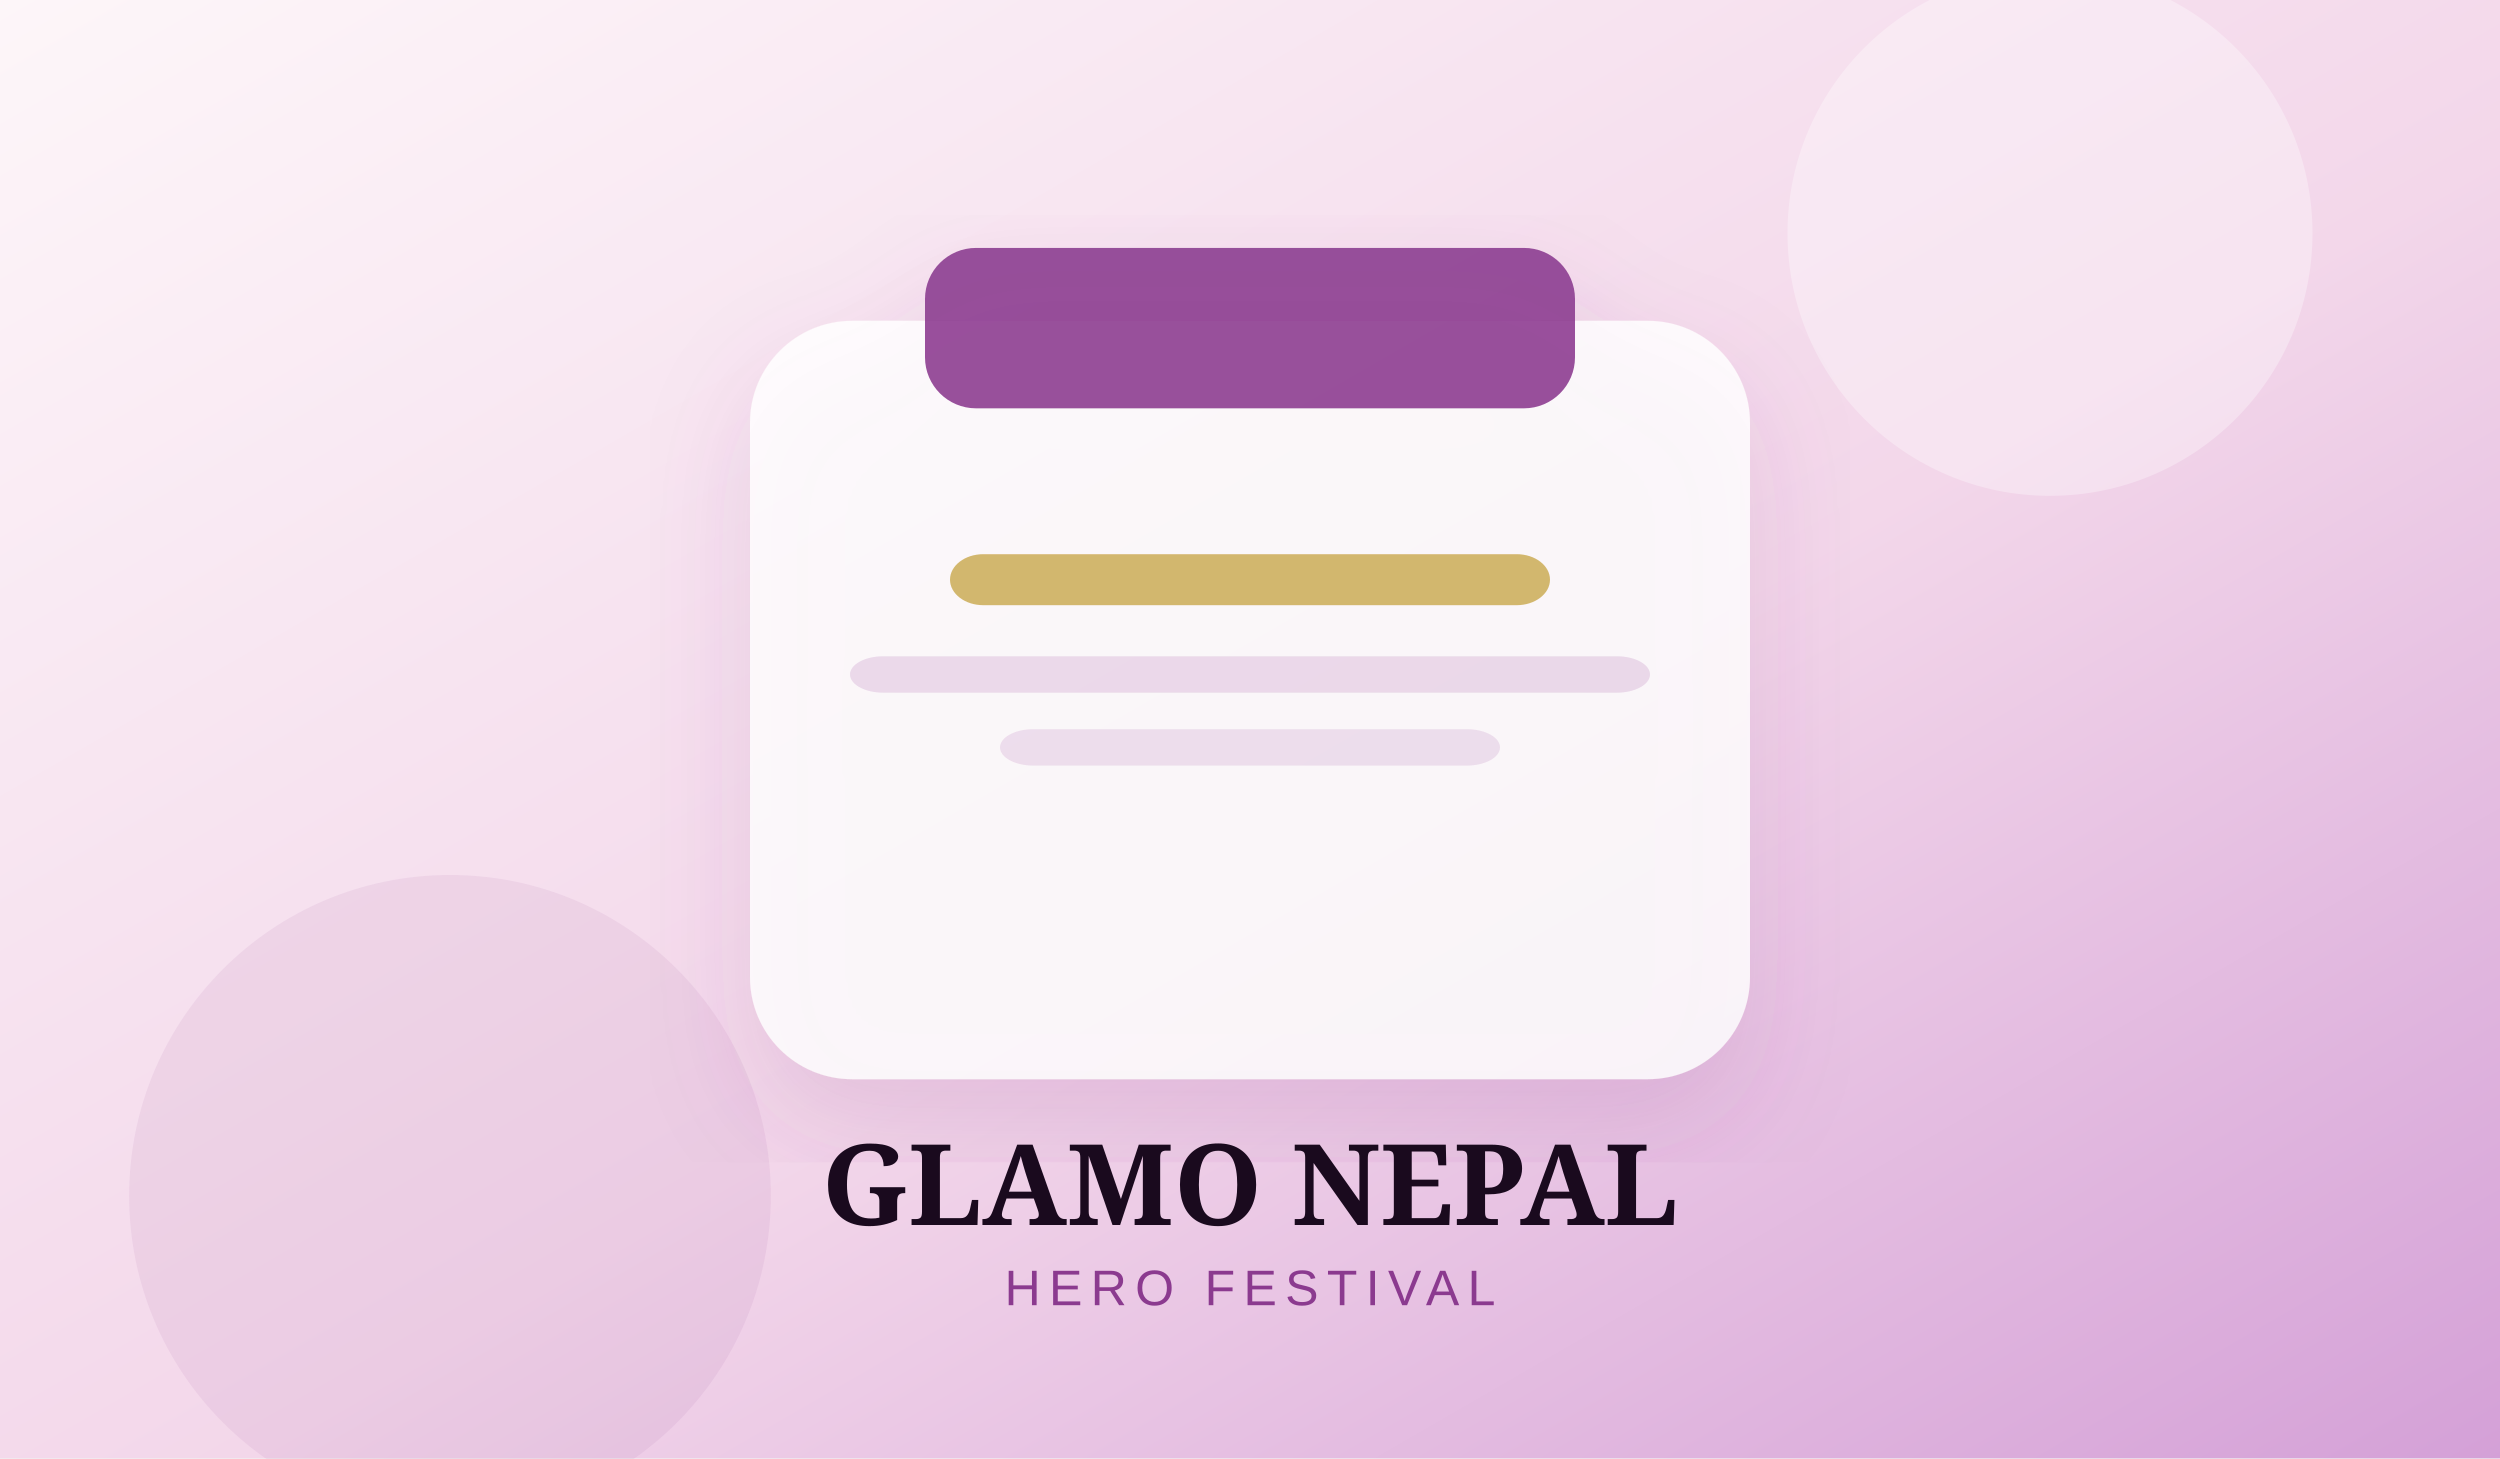
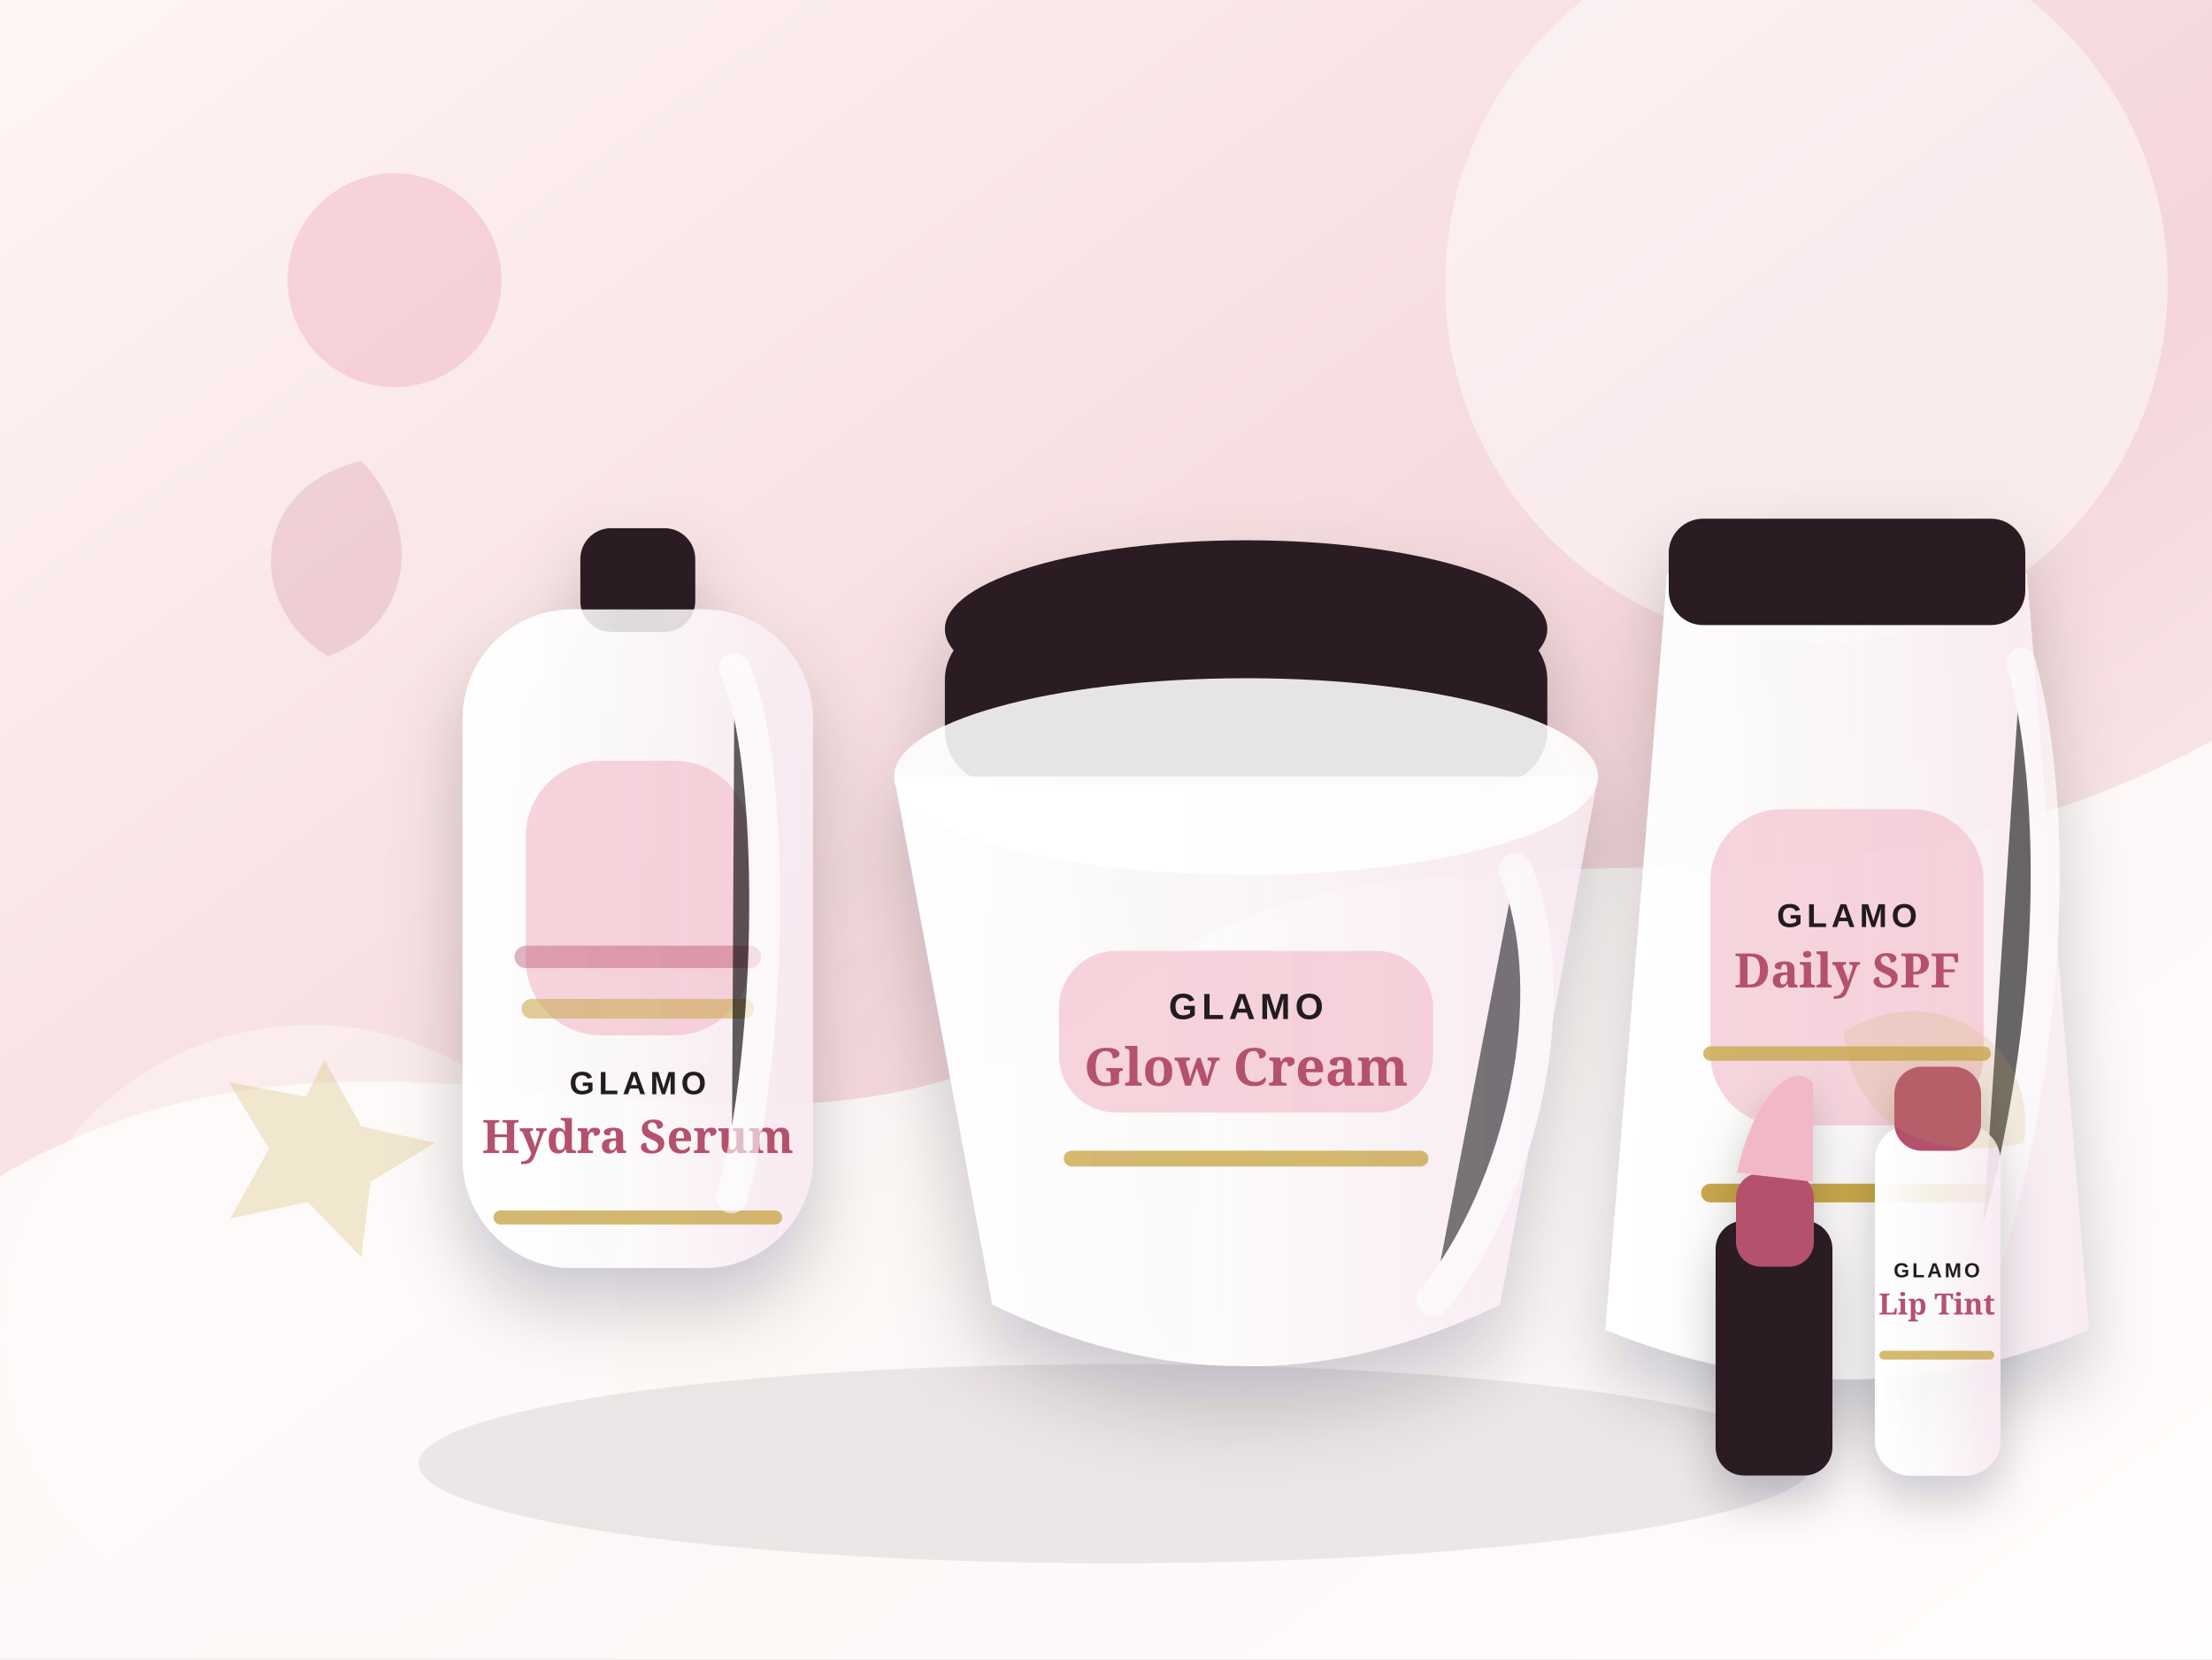
- <svg xmlns="http://www.w3.org/2000/svg" width="1200" height="700" viewBox="0 0 1200 700" role="img" aria-label="HERO FESTIVAL">
+ <svg xmlns="http://www.w3.org/2000/svg" width="1200" height="900" viewBox="0 0 1200 900" role="img" aria-label="Festival Glow Edit">
  <defs>
-     <linearGradient id="g" x1="0" x2="1" y1="0" y2="1">
-       <stop stop-color="#FDF6F9" />
-       <stop offset=".55" stop-color="#F3D7EA" />
-       <stop offset="1" stop-color="#D4A0D7" />
+     <linearGradient id="bg-editorial-hero-festival" x1="0" y1="0" x2="1" y2="1">
+       <stop offset="0" stop-color="#FFF6F4" />
+       <stop offset="0.58" stop-color="#F4D6DA" />
+       <stop offset="1" stop-color="#FFFDFC" />
    </linearGradient>
-     <filter id="s">
-       <feDropShadow dx="0" dy="24" stdDeviation="26" flood-color="#8B3A8F" flood-opacity=".18" />
+     <radialGradient id="halo-editorial-hero-festival" cx="63%" cy="26%" r="64%">
+       <stop offset="0" stop-color="#FFFFFF" stop-opacity="0.96" />
+       <stop offset="0.54" stop-color="#FFFFFF" stop-opacity="0.32" />
+       <stop offset="1" stop-color="#FFFFFF" stop-opacity="0" />
+     </radialGradient>
+     <linearGradient id="glass-editorial-hero-festival" x1="0" x2="1">
+       <stop offset="0" stop-color="#FFFFFF" stop-opacity="0.98" />
+       <stop offset="0.45" stop-color="#FFFFFF" stop-opacity="0.84" />
+       <stop offset="1" stop-color="#F9EAF2" stop-opacity="0.92" />
+     </linearGradient>
+     <filter id="shadow-editorial-hero-festival" x="-40%" y="-40%" width="180%" height="180%">
+       <feDropShadow dx="0" dy="28" stdDeviation="26" flood-color="#1A0A1E" flood-opacity="0.22" />
+     </filter>
+     <filter id="softshadow-editorial-hero-festival" x="-50%" y="-50%" width="200%" height="200%">
+       <feDropShadow dx="0" dy="16" stdDeviation="18" flood-color="#8B3A8F" flood-opacity="0.16" />
    </filter>
  </defs>
-   <rect width="100%" height="100%" fill="url(#g)" />
-   <circle cx="984" cy="112" r="126" fill="#fff" opacity=".32" />
-   <circle cx="216" cy="574" r="154" fill="#8B3A8F" opacity=".08" />
-   <g filter="url(#s)">
-     <rect x="360" y="154" width="480" height="364" rx="49" fill="#fff" opacity=".82" />
-     <rect x="444" y="119" width="312" height="77" rx="24.5" fill="#8B3A8F" opacity=".88" />
-     <rect x="456" y="266" width="288" height="24.5" rx="16" fill="#C9A84C" opacity=".8" />
-     <rect x="408" y="315" width="384" height="17.5" rx="16" fill="#8B3A8F" opacity=".16" />
-     <rect x="480" y="350" width="240" height="17.5" rx="16" fill="#8B3A8F" opacity=".13" />
+   <rect width="1200" height="900" fill="url(#bg-editorial-hero-festival)" />
+   <circle cx="980" cy="154" r="196" fill="#FFFFFF" opacity="0.48" />
+   <circle cx="168" cy="724" r="168" fill="#FFFFFF" opacity="0.38" />
+   <circle cx="214" cy="152" r="58" fill="#F1B9C7" opacity="0.52" />
+   <path d="M0 638 C218 510 420 680 602 540 C770 410 958 532 1200 402 L1200 900 L0 900Z" fill="#FFFDFC" opacity=".84" />
+   <g transform="translate(-34 114) scale(.76)">
+     <g filter="url(#shadow-editorial-hero-festival)">
+       <rect x="459.0" y="227" width="82" height="74" rx="22" fill="#2A1A24" />
+       <rect x="375.0" y="285" width="250" height="470" rx="78" fill="url(#glass-editorial-hero-festival)" />
+       <rect x="420.0" y="393" width="160" height="196" rx="54" fill="#F1B9C7" opacity="0.60" />
+       <rect x="412.0" y="525" width="176" height="16" rx="8" fill="#B4516D" opacity="0.42" />
+       <rect x="417.0" y="563" width="166" height="14" rx="7" fill="#C9A84C" opacity="0.56" />
+       <text x="500" y="631" text-anchor="middle" font-family="DM Sans, Arial, sans-serif" font-size="23" font-weight="700" letter-spacing="3" fill="#241F22">GLAMO</text>
+       <text x="500" y="673" text-anchor="middle" font-family="Cormorant Garamond, Georgia, serif" font-size="33" font-weight="600" fill="#B4516D">Hydra Serum</text>
+       <line x1="402.0" y1="719" x2="598.0" y2="719" stroke="#C9A84C" stroke-width="10" stroke-linecap="round" opacity="0.8" />
+       <path d="M569.0 327 C599.0 391 597.0 601 567.0 705" stroke="#FFFFFF" stroke-width="22" stroke-linecap="round" opacity="0.62" />
+     </g>
  </g>
-   <text x="50%" y="588" text-anchor="middle" font-family="Georgia, serif" font-size="54" fill="#1A0A1E" font-weight="700">GLAMO NEPAL</text>
-   <text x="50%" y="626.5" text-anchor="middle" font-family="Arial, sans-serif" font-size="24" letter-spacing="4" fill="#8B3A8F">HERO FESTIVAL</text>
+   <g transform="translate(246 54) scale(.86)">
+     <g filter="url(#shadow-editorial-hero-festival)">
+       <ellipse cx="500" cy="334" rx="190" ry="56" fill="#2A1A24" />
+       <rect x="310" y="332" width="380" height="100" rx="34" fill="#2A1A24" />
+       <path d="M278 427 H722 L660 760 Q500 838 340 760 Z" fill="url(#glass-editorial-hero-festival)" />
+       <ellipse cx="500" cy="427" rx="222" ry="62" fill="#FFFFFF" opacity="0.88" />
+       <rect x="382" y="537" width="236" height="102" rx="36" fill="#F1B9C7" opacity="0.60" />
+       <text x="500" y="580" text-anchor="middle" font-family="DM Sans, Arial, sans-serif" font-size="23" font-weight="700" letter-spacing="3" fill="#241F22">GLAMO</text>
+       <text x="500" y="622" text-anchor="middle" font-family="Cormorant Garamond, Georgia, serif" font-size="33" font-weight="600" fill="#B4516D">Glow Cream</text>
+       <line x1="390.0" y1="668" x2="610.0" y2="668" stroke="#C9A84C" stroke-width="10" stroke-linecap="round" opacity="0.8" />
+       <path d="M670 486 C702 565 674 688 618 757" stroke="#FFFFFF" stroke-width="21" stroke-linecap="round" opacity="0.52" />
+     </g>
+   </g>
+   <g transform="translate(612 116) scale(.78)">
+     <g filter="url(#shadow-editorial-hero-festival)">
+       <path d="M375 250 H625 L668 776 Q500 845 332 776 Z" fill="url(#glass-editorial-hero-festival)" />
+       <rect x="376" y="212" width="248" height="74" rx="24" fill="#2A1A24" />
+       <rect x="405" y="414" width="190" height="220" rx="50" fill="#F1B9C7" opacity="0.58" />
+       <line x1="405" y1="681" x2="595" y2="681" stroke="#C9A84C" stroke-width="13" stroke-linecap="round" />
+       <text x="500" y="496" text-anchor="middle" font-family="DM Sans, Arial, sans-serif" font-size="23" font-weight="700" letter-spacing="3" fill="#241F22">GLAMO</text>
+       <text x="500" y="538" text-anchor="middle" font-family="Cormorant Garamond, Georgia, serif" font-size="33" font-weight="600" fill="#B4516D">Daily SPF</text>
+       <line x1="405.0" y1="584" x2="595.0" y2="584" stroke="#C9A84C" stroke-width="10" stroke-linecap="round" opacity="0.8" />
+       <path d="M621 312 C650 416 642 598 592 745" stroke="#FFFFFF" stroke-width="20" stroke-linecap="round" opacity="0.58" />
+     </g>
+   </g>
+   <g transform="translate(756 426) scale(.48)">
+     <g filter="url(#shadow-editorial-hero-festival)">
+       <rect x="364" y="492" width="132" height="288" rx="32" fill="#2A1A24" />
+       <rect x="387" y="438" width="88" height="106" rx="28" fill="#B4516D" />
+       <path d="M388 438 C405 358 448 308 474 336 L474 448 Z" fill="#F1B9C7" />
+       <rect x="544" y="384" width="142" height="396" rx="40" fill="url(#glass-editorial-hero-festival)" />
+       <rect x="566" y="318" width="98" height="95" rx="31" fill="#B4516D" />
+       <text x="614" y="556" text-anchor="middle" font-family="DM Sans, Arial, sans-serif" font-size="23" font-weight="700" letter-spacing="3" fill="#241F22">GLAMO</text>
+       <text x="614" y="598" text-anchor="middle" font-family="Cormorant Garamond, Georgia, serif" font-size="33" font-weight="600" fill="#B4516D">Lip Tint</text>
+       <line x1="554.0" y1="644" x2="674.0" y2="644" stroke="#C9A84C" stroke-width="10" stroke-linecap="round" opacity="0.8" />
+     </g>
+   </g>
+   <ellipse cx="605" cy="794" rx="378" ry="54" fill="#1A0A1E" opacity=".08" />
+   <g opacity=".62">
+     <path d="M178 356 C134 330 134 265 196 250 C232 288 222 340 178 356Z" fill="#B4516D" opacity=".28" />
+     <path d="M1000 560 C1046 530 1106 562 1098 620 C1044 632 1004 607 1000 560Z" fill="#C9A84C" opacity=".27" />
+     <path d="M176 575 l20 36 40 9 -35 21 -5 41 -29 -30 -42 9 21 -38 -22 -36 42 8z" fill="#C9A84C" opacity=".40" />
+   </g>
</svg>
